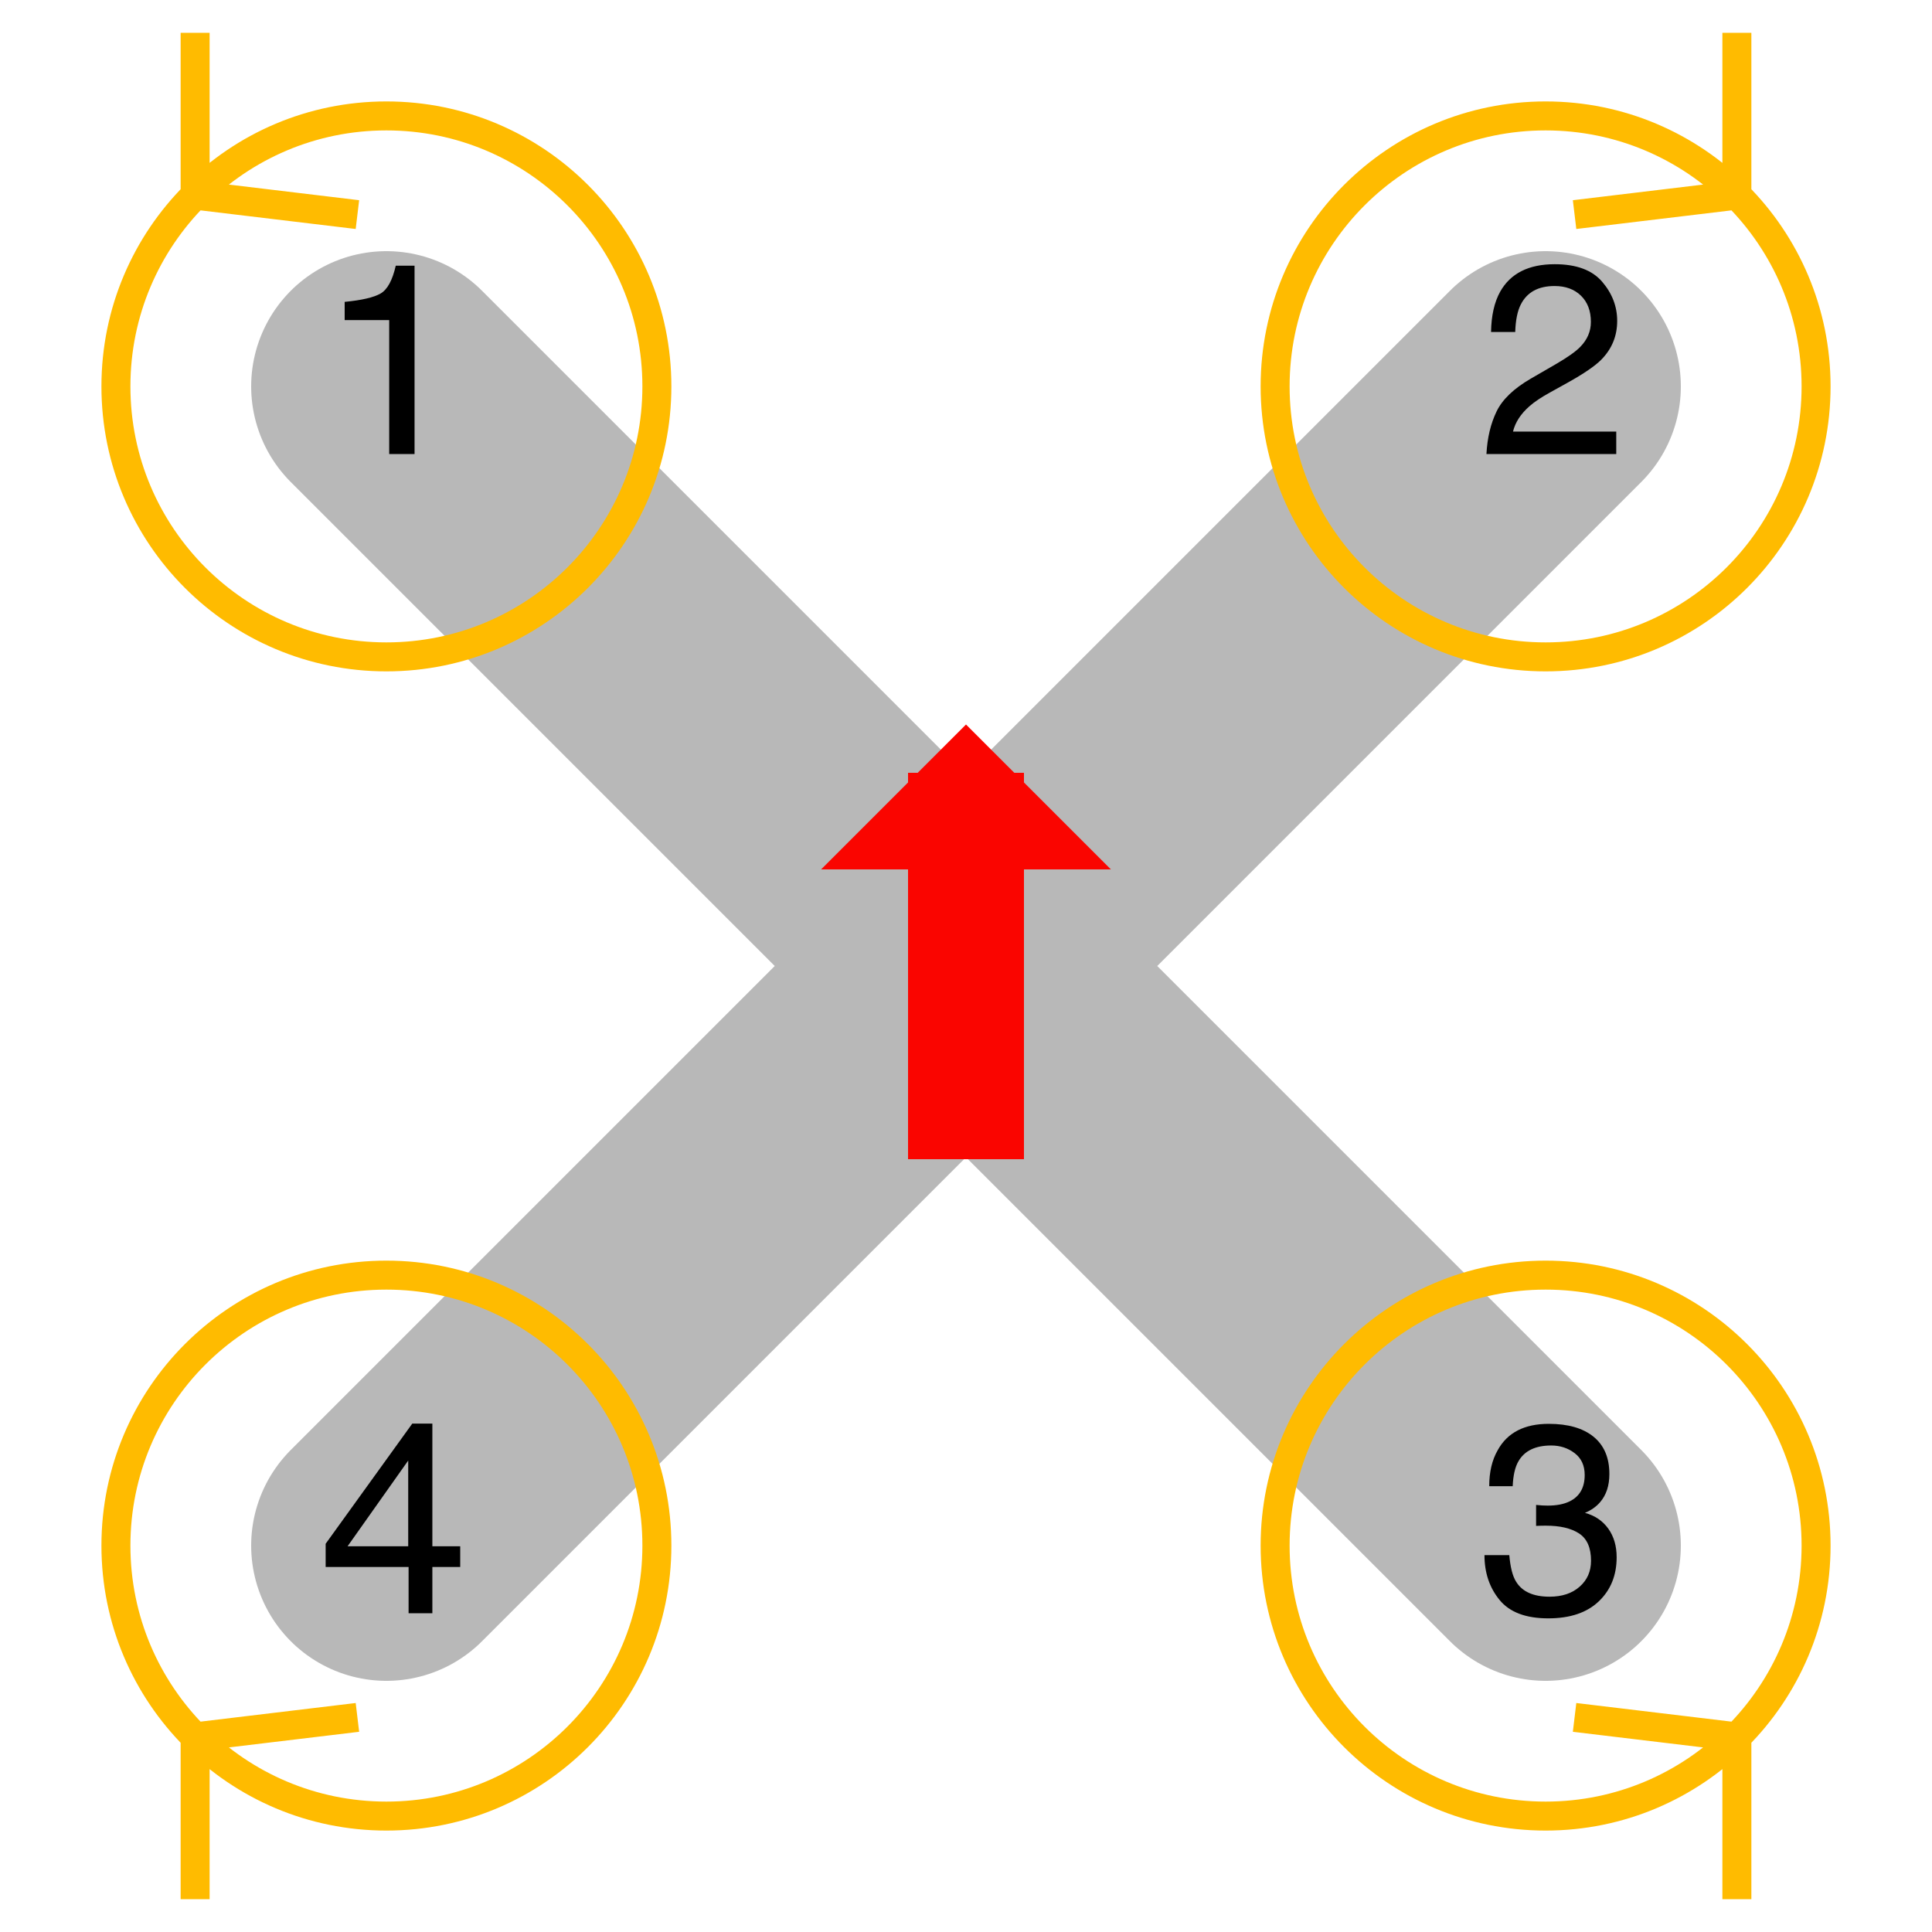
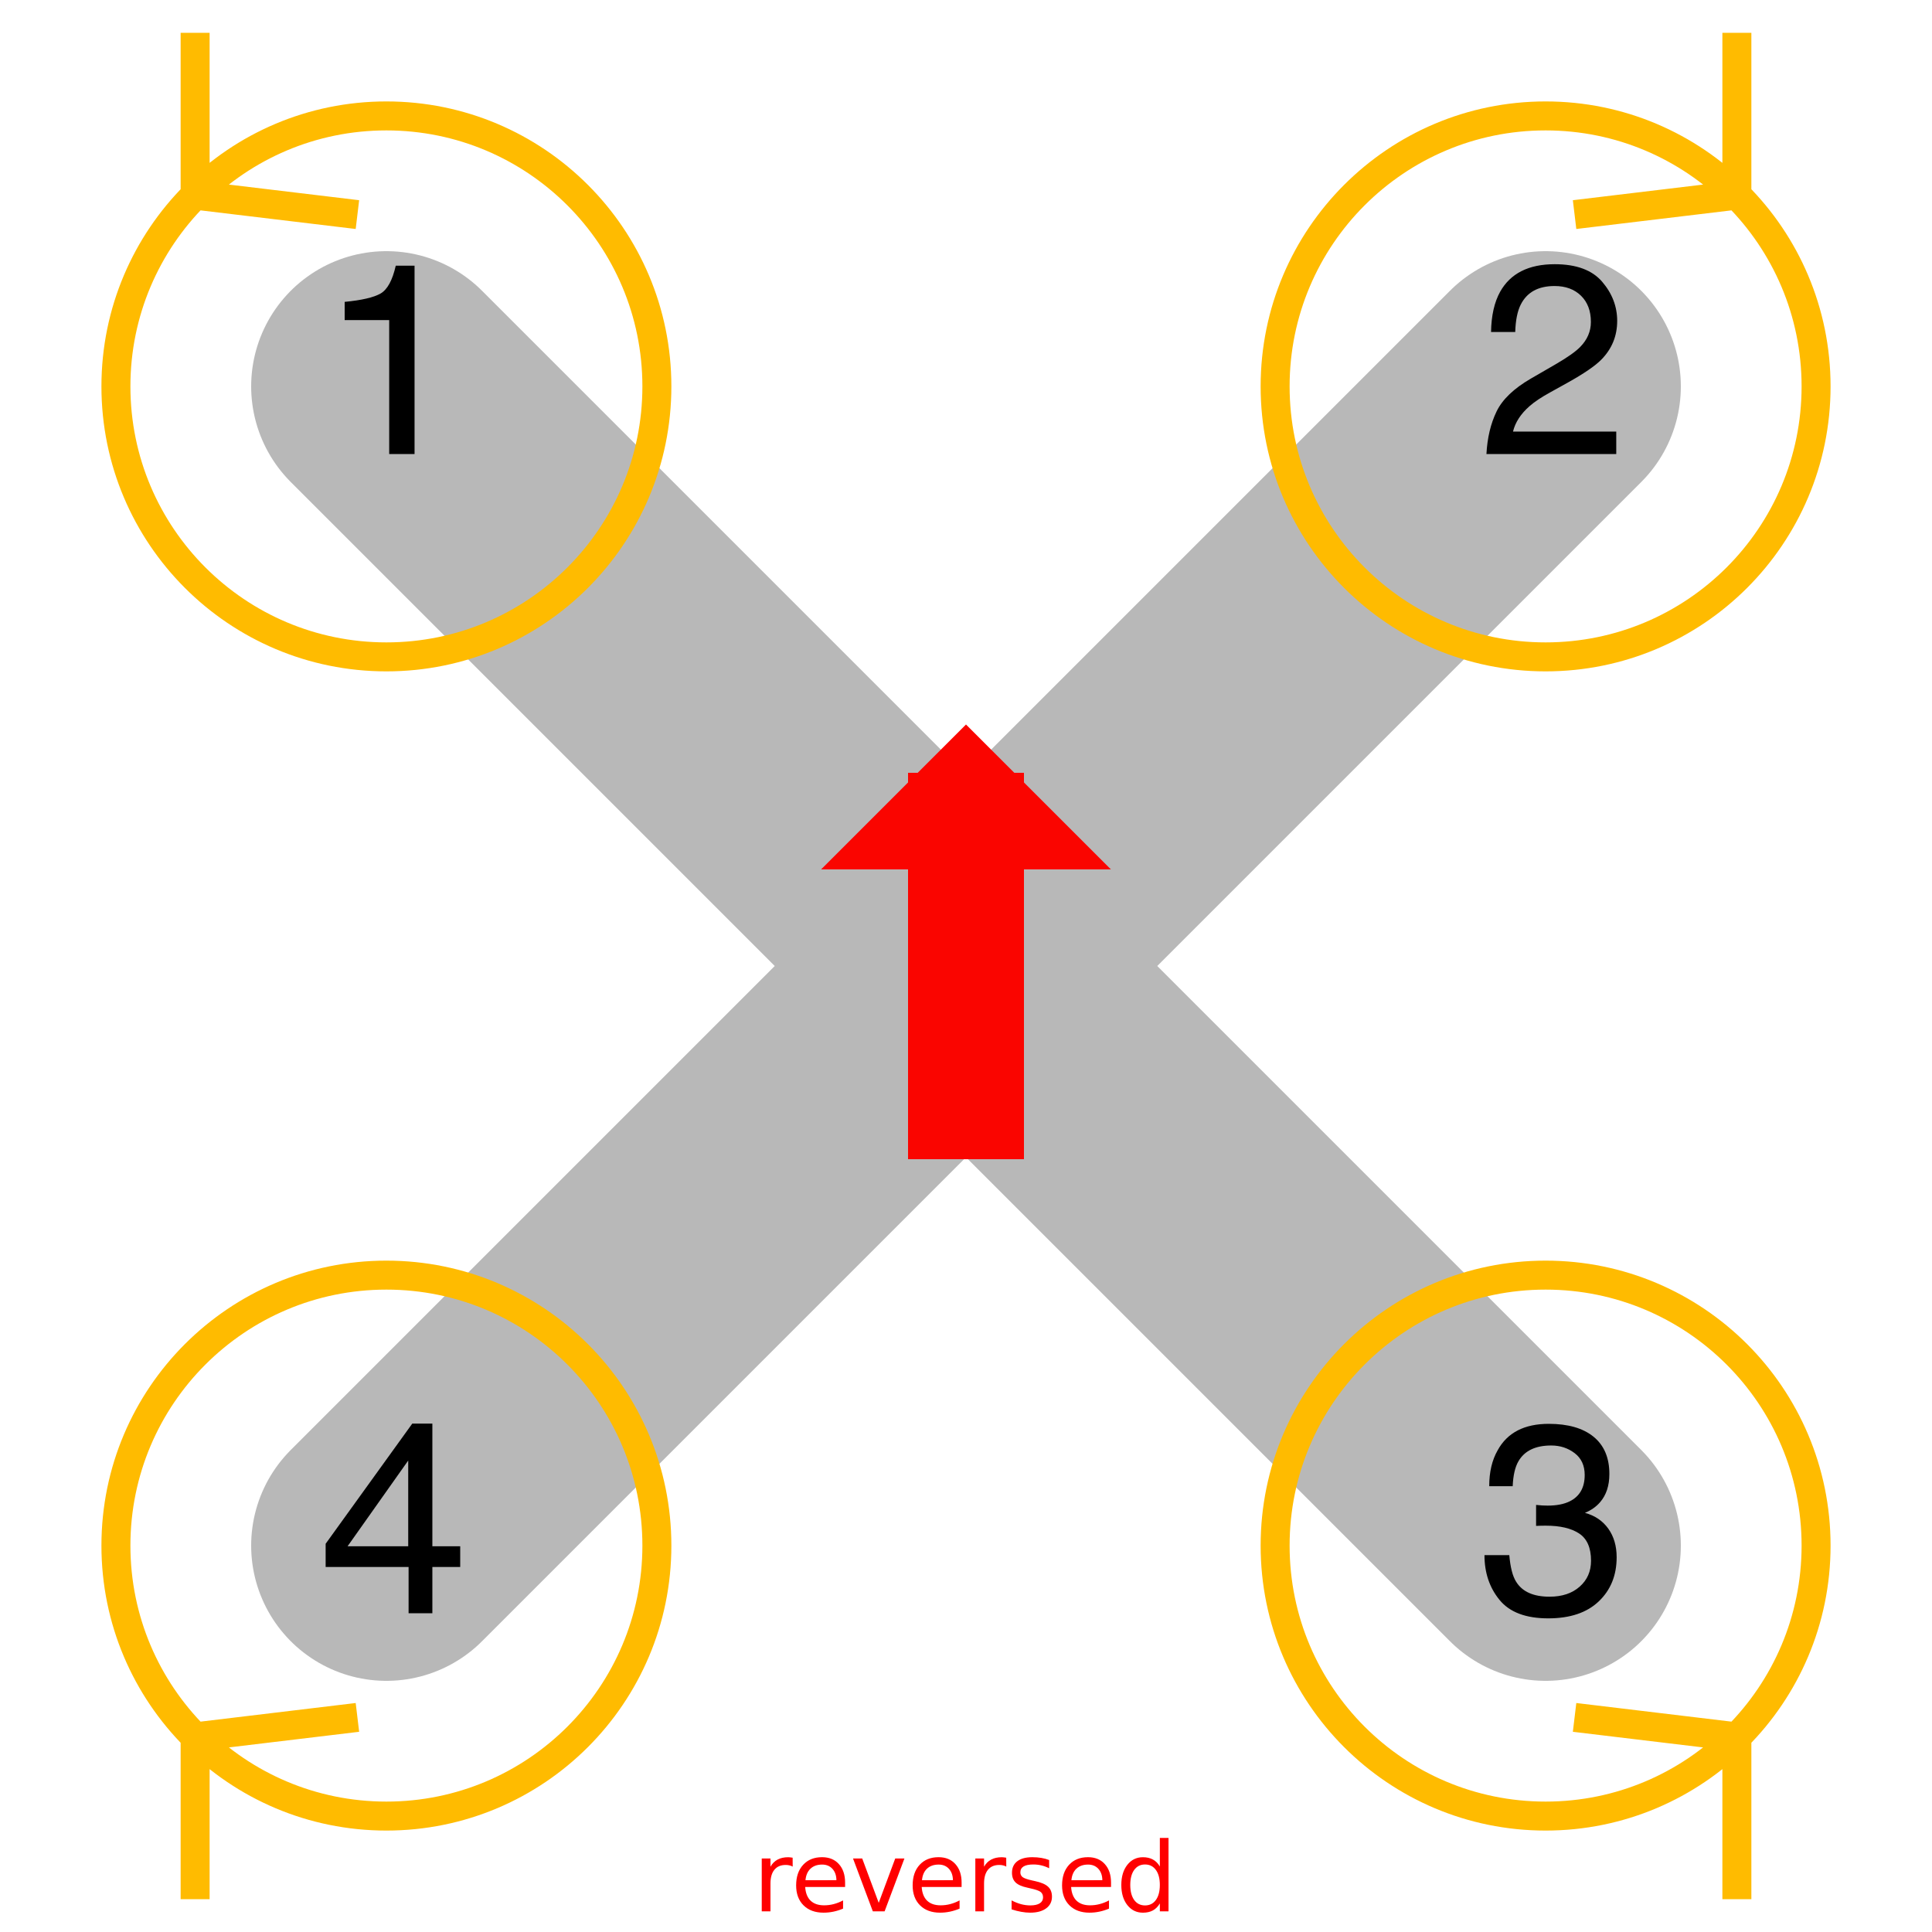
<svg xmlns="http://www.w3.org/2000/svg" xmlns:xlink="http://www.w3.org/1999/xlink" height="200pt" viewBox="0 0 200 200" width="200pt">
-   <symbol id="a" overflow="visible">
+   <symbol id="glyph0-1" overflow="visible">
    <path d="m2.68-13.863v-1.887c1.777-.172 3.016-.461 3.719-.867.703-.406 1.227-1.367 1.57-2.879h1.945v19.496h-2.625v-13.863zm0 0" />
  </symbol>
-   <symbol id="b" overflow="visible">
+   <symbol id="glyph0-2" overflow="visible">
    <path d="m1.922-4.402c.605-1.25 1.789-2.383 3.547-3.402l2.625-1.52c1.176-.684 2-1.266 2.477-1.75.746-.758 1.117-1.621 1.117-2.598 0-1.141-.34-2.043-1.023-2.715-.684-.668-1.594-1.004-2.734-1.004-1.688 0-2.852.637-3.5 1.914-.348.684-.539 1.633-.574 2.844h-2.504c.027-1.703.344-3.094.945-4.172 1.066-1.895 2.949-2.844 5.648-2.844 2.242 0 3.879.609 4.914 1.82s1.551 2.562 1.551 4.047c0 1.566-.551 2.906-1.652 4.02-.641.648-1.785 1.43-3.434 2.352l-1.871 1.039c-.895.492-1.598.961-2.109 1.41-.91.793-1.484 1.672-1.719 2.637h10.688v2.324h-13.438c.09-1.688.441-3.152 1.047-4.402zm0 0" />
  </symbol>
-   <symbol id="c" overflow="visible">
+   <symbol id="glyph0-3" overflow="visible">
    <path d="m2.234-1.375c-1.043-1.27-1.562-2.816-1.562-4.641h2.57c.109 1.266.344 2.188.711 2.762.637 1.031 1.789 1.543 3.457 1.543 1.293 0 2.332-.344 3.117-1.039.785-.691 1.176-1.586 1.176-2.68 0-1.348-.414-2.289-1.238-2.828-.824-.539-1.969-.805-3.438-.805-.164 0-.332 0-.5.004-.168.004-.34.012-.512.02v-2.172c.254.027.469.047.641.055.176.008.363.016.562.016.922 0 1.676-.148 2.27-.438 1.039-.512 1.559-1.422 1.559-2.734 0-.977-.348-1.73-1.039-2.258-.691-.527-1.5-.793-2.422-.793-1.641 0-2.773.547-3.402 1.641-.348.602-.543 1.457-.59 2.57h-2.43c0-1.457.289-2.699.875-3.719 1-1.824 2.766-2.734 5.289-2.734 1.996 0 3.539.445 4.633 1.332 1.094.891 1.641 2.176 1.641 3.863 0 1.203-.32 2.18-.969 2.926-.402.465-.922.828-1.559 1.094 1.031.281 1.836.828 2.414 1.633.578.809.867 1.793.867 2.961 0 1.867-.613 3.391-1.848 4.566-1.23 1.176-2.973 1.762-5.234 1.762-2.316 0-3.996-.633-5.039-1.906zm0 0" />
  </symbol>
-   <symbol id="d" overflow="visible">
+   <symbol id="glyph0-4" overflow="visible">
    <path d="m9.258-6.93v-8.875l-6.277 8.875zm.039 6.93v-4.785h-8.586v-2.406l8.969-12.441h2.078v12.703h2.883v2.145h-2.883v4.785zm0 0" />
  </symbol>
-   <path d="m40 40 120 120m-120 0 120-120" style="fill:none;stroke:#b8b8b8;stroke-width:28;stroke-linecap:round;stroke-linejoin:round;stroke-miterlimit:10" />
-   <path d="m160 68c-15.465 0-28-12.535-28-28 0-15.465 12.535-28 28-28s28 12.535 28 28c0 15.465-12.535 28-28 28m19.801-47.801-16.801 2.016m16.801-2.016v-16.801" fill="none" stroke="#fb0" stroke-miterlimit="10" stroke-width="3" />
-   <use height="100%" width="100%" x="33" xlink:href="#a" y="47" />
-   <path d="m40 12c15.465 0 28 12.535 28 28s-12.535 28-28 28-28-12.535-28-28 12.535-28 28-28m-19.801 8.199 16.801 2.016m-16.801-2.016v-16.801" fill="none" stroke="#fb0" stroke-miterlimit="10" stroke-width="3" />
-   <use height="100%" width="100%" x="153" xlink:href="#b" y="47" />
-   <path d="m40 188c-15.465 0-28-12.535-28-28s12.535-28 28-28 28 12.535 28 28-12.535 28-28 28m-19.801-8.199 16.801-2.016m-16.801 2.016v16.801" fill="none" stroke="#fb0" stroke-miterlimit="10" stroke-width="3" />
-   <use height="100%" width="100%" x="153" xlink:href="#c" y="167" />
-   <path d="m160 132c15.465 0 28 12.535 28 28s-12.535 28-28 28-28-12.535-28-28 12.535-28 28-28m19.801 47.801-16.801-2.016m16.801 2.016v16.801" fill="none" stroke="#fb0" stroke-miterlimit="10" stroke-width="3" />
-   <use height="100%" width="100%" x="33" xlink:href="#d" y="167" />
-   <path d="m100 80v40" fill="none" stroke="#fa0500" stroke-linejoin="bevel" stroke-miterlimit="10" stroke-width="12" />
-   <path d="m100 75-15 15h30z" fill="#fa0500" />
+   <g>
+     <g>
+       <path d="m40 40 120 120m-120 0 120-120" style="fill:none;stroke:#b8b8b8;stroke-width:28;stroke-linecap:round;stroke-linejoin:round;stroke-miterlimit:10" />
+       <path d="m160 68c-15.465 0-28-12.535-28-28 0-15.465 12.535-28 28-28s28 12.535 28 28c0 15.465-12.535 28-28 28m19.801-47.801-16.801 2.016m16.801-2.016v-16.801" fill="none" stroke="#fb0" stroke-miterlimit="10" stroke-width="3" />
+       <g>
+         <use height="100%" width="100%" x="33" xlink:href="#glyph0-1" y="47" />
+       </g>
+       <path d="m40 12c15.465 0 28 12.535 28 28s-12.535 28-28 28-28-12.535-28-28 12.535-28 28-28m-19.801 8.199 16.801 2.016m-16.801-2.016v-16.801" fill="none" stroke="#fb0" stroke-miterlimit="10" stroke-width="3" />
+       <g>
+         <use height="100%" width="100%" x="153" xlink:href="#glyph0-2" y="47" />
+       </g>
+       <path d="m40 188c-15.465 0-28-12.535-28-28s12.535-28 28-28 28 12.535 28 28-12.535 28-28 28m-19.801-8.199 16.801-2.016m-16.801 2.016v16.801" fill="none" stroke="#fb0" stroke-miterlimit="10" stroke-width="3" />
+       <g>
+         <use height="100%" width="100%" x="153" xlink:href="#glyph0-3" y="167" />
+       </g>
+       <path d="m160 132c15.465 0 28 12.535 28 28s-12.535 28-28 28-28-12.535-28-28 12.535-28 28-28m19.801 47.801-16.801-2.016m16.801 2.016v16.801" fill="none" stroke="#fb0" stroke-miterlimit="10" stroke-width="3" />
+       <g>
+         <use height="100%" width="100%" x="33" xlink:href="#glyph0-4" y="167" />
+       </g>
+       <path d="m100 80v40" fill="none" stroke="#fa0500" stroke-linejoin="bevel" stroke-miterlimit="10" stroke-width="12" />
+       <path d="m100 75-15 15h30z" fill="#fa0500" />
+     </g>
+     <g fill="#f00">
+       <path d="m82.059 193.23q-.151-.088-.332-.127-.176-.044-.391-.044-.762 0-1.172.498-.405.493-.405 1.421v2.881h-.903v-5.469h.903v.85q.283-.498.737-.737.454-.244 1.104-.244.093 0 .205.015.112.01.249.034l.005.923z" />
+       <path d="m87.484 194.9v.439h-4.131q.059.928.557 1.416.503.483 1.396.483.518 0 1.001-.127.488-.127.967-.381v.85q-.483.205-.991.312-.508.107-1.03.107-1.309 0-2.075-.762-.762-.762-.762-2.061 0-1.343.723-2.129.728-.791 1.958-.791 1.104 0 1.743.713.645.708.645 1.929zm-.898-.264q-.01-.737-.415-1.177-.4-.439-1.064-.439-.752 0-1.206.425-.449.425-.518 1.196l3.203-.005z" />
+       <path d="m88.304 192.39h.952l1.709 4.59 1.709-4.59h.952l-2.051 5.469h-1.221z" />
+       <path d="m99.545 194.9v.439h-4.131q.059.928.557 1.416.503.483 1.396.483.518 0 1.001-.127.488-.127.967-.381v.85q-.483.205-.991.312-.508.107-1.03.107-1.309 0-2.075-.762-.762-.762-.762-2.061 0-1.343.723-2.129.728-.791 1.958-.791 1.104 0 1.743.713.645.708.645 1.929zm-.898-.264q-.01-.737-.415-1.177-.4-.439-1.064-.439-.752 0-1.206.425-.449.425-.518 1.196l3.203-.005z" />
+       <path d="m104.169 193.23q-.151-.088-.332-.127-.176-.044-.391-.044-.762 0-1.172.498-.405.493-.405 1.421v2.881h-.903v-5.469h.903v.85q.283-.498.737-.737.454-.244 1.104-.244.093 0 .205.015.112.01.249.034l.005.923z" />
+       <path d="m108.607 192.551v.85q-.381-.195-.791-.293-.41-.098-.85-.098-.669 0-1.006.205-.332.205-.332.615 0 .312.239.493.239.176.962.337l.308.068q.957.205 1.357.581.405.371.405 1.04 0 .762-.605 1.206-.601.444-1.655.444-.439 0-.918-.088-.474-.083-1.001-.254v-.928q.498.259.981.391.483.127.957.127.635 0 .977-.215.342-.22.342-.615 0-.366-.249-.562-.244-.195-1.079-.376l-.312-.073q-.835-.176-1.206-.537-.371-.366-.371-1.001 0-.771.547-1.191.547-.42 1.553-.42.498 0 .938.073.439.073.811.22z" />
+       <path d="m115.013 194.9v.439h-4.131q.059.928.557 1.416.503.483 1.396.483.518 0 1.001-.127.488-.127.967-.381v.85q-.483.205-.991.312-.508.107-1.03.107-1.309 0-2.075-.762-.762-.762-.762-2.061 0-1.343.723-2.129.728-.791 1.958-.791 1.104 0 1.743.713.645.708.645 1.929zm-.898-.264q-.01-.737-.415-1.177-.4-.439-1.064-.439-.752 0-1.206.425-.449.425-.518 1.196l3.203-.005z" />
+       <path d="m120.067 193.22v-2.959h.898v7.598h-.898v-.82q-.283.488-.718.728-.43.234-1.035.234-.991 0-1.616-.791-.62-.791-.62-2.08 0-1.289.62-2.08.625-.791 1.616-.791.605 0 1.035.239.435.234.718.723zm-3.062 1.909q0 .991.405 1.558.41.562 1.123.562.713 0 1.123-.562.41-.566.41-1.558 0-.991-.41-1.553-.41-.566-1.123-.566-.713 0-1.123.566-.405.562-.405 1.553z" />
+     </g>
+   </g>
</svg>
